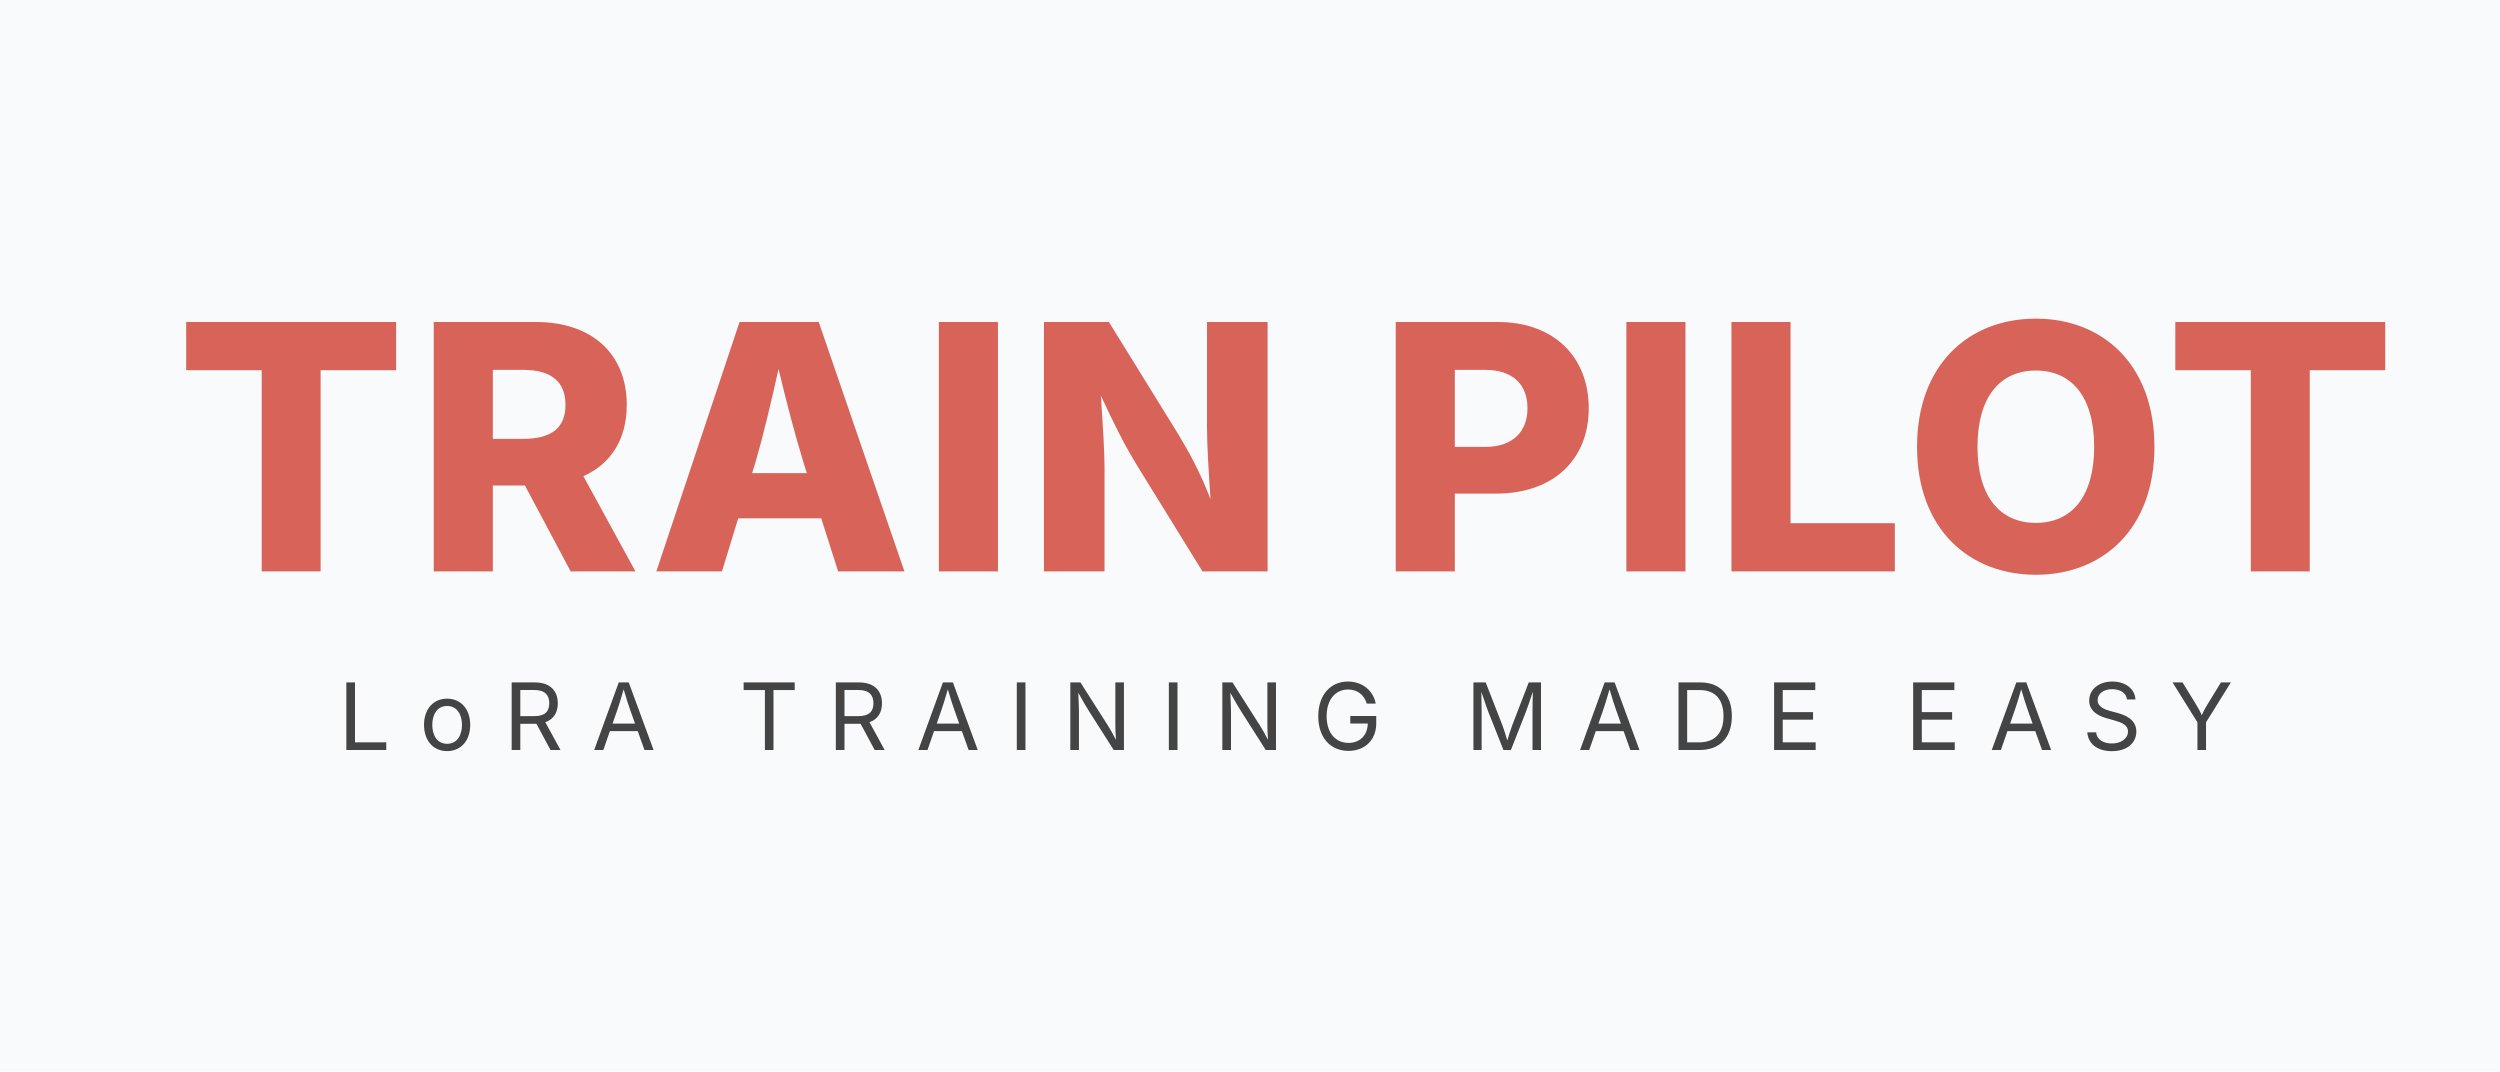
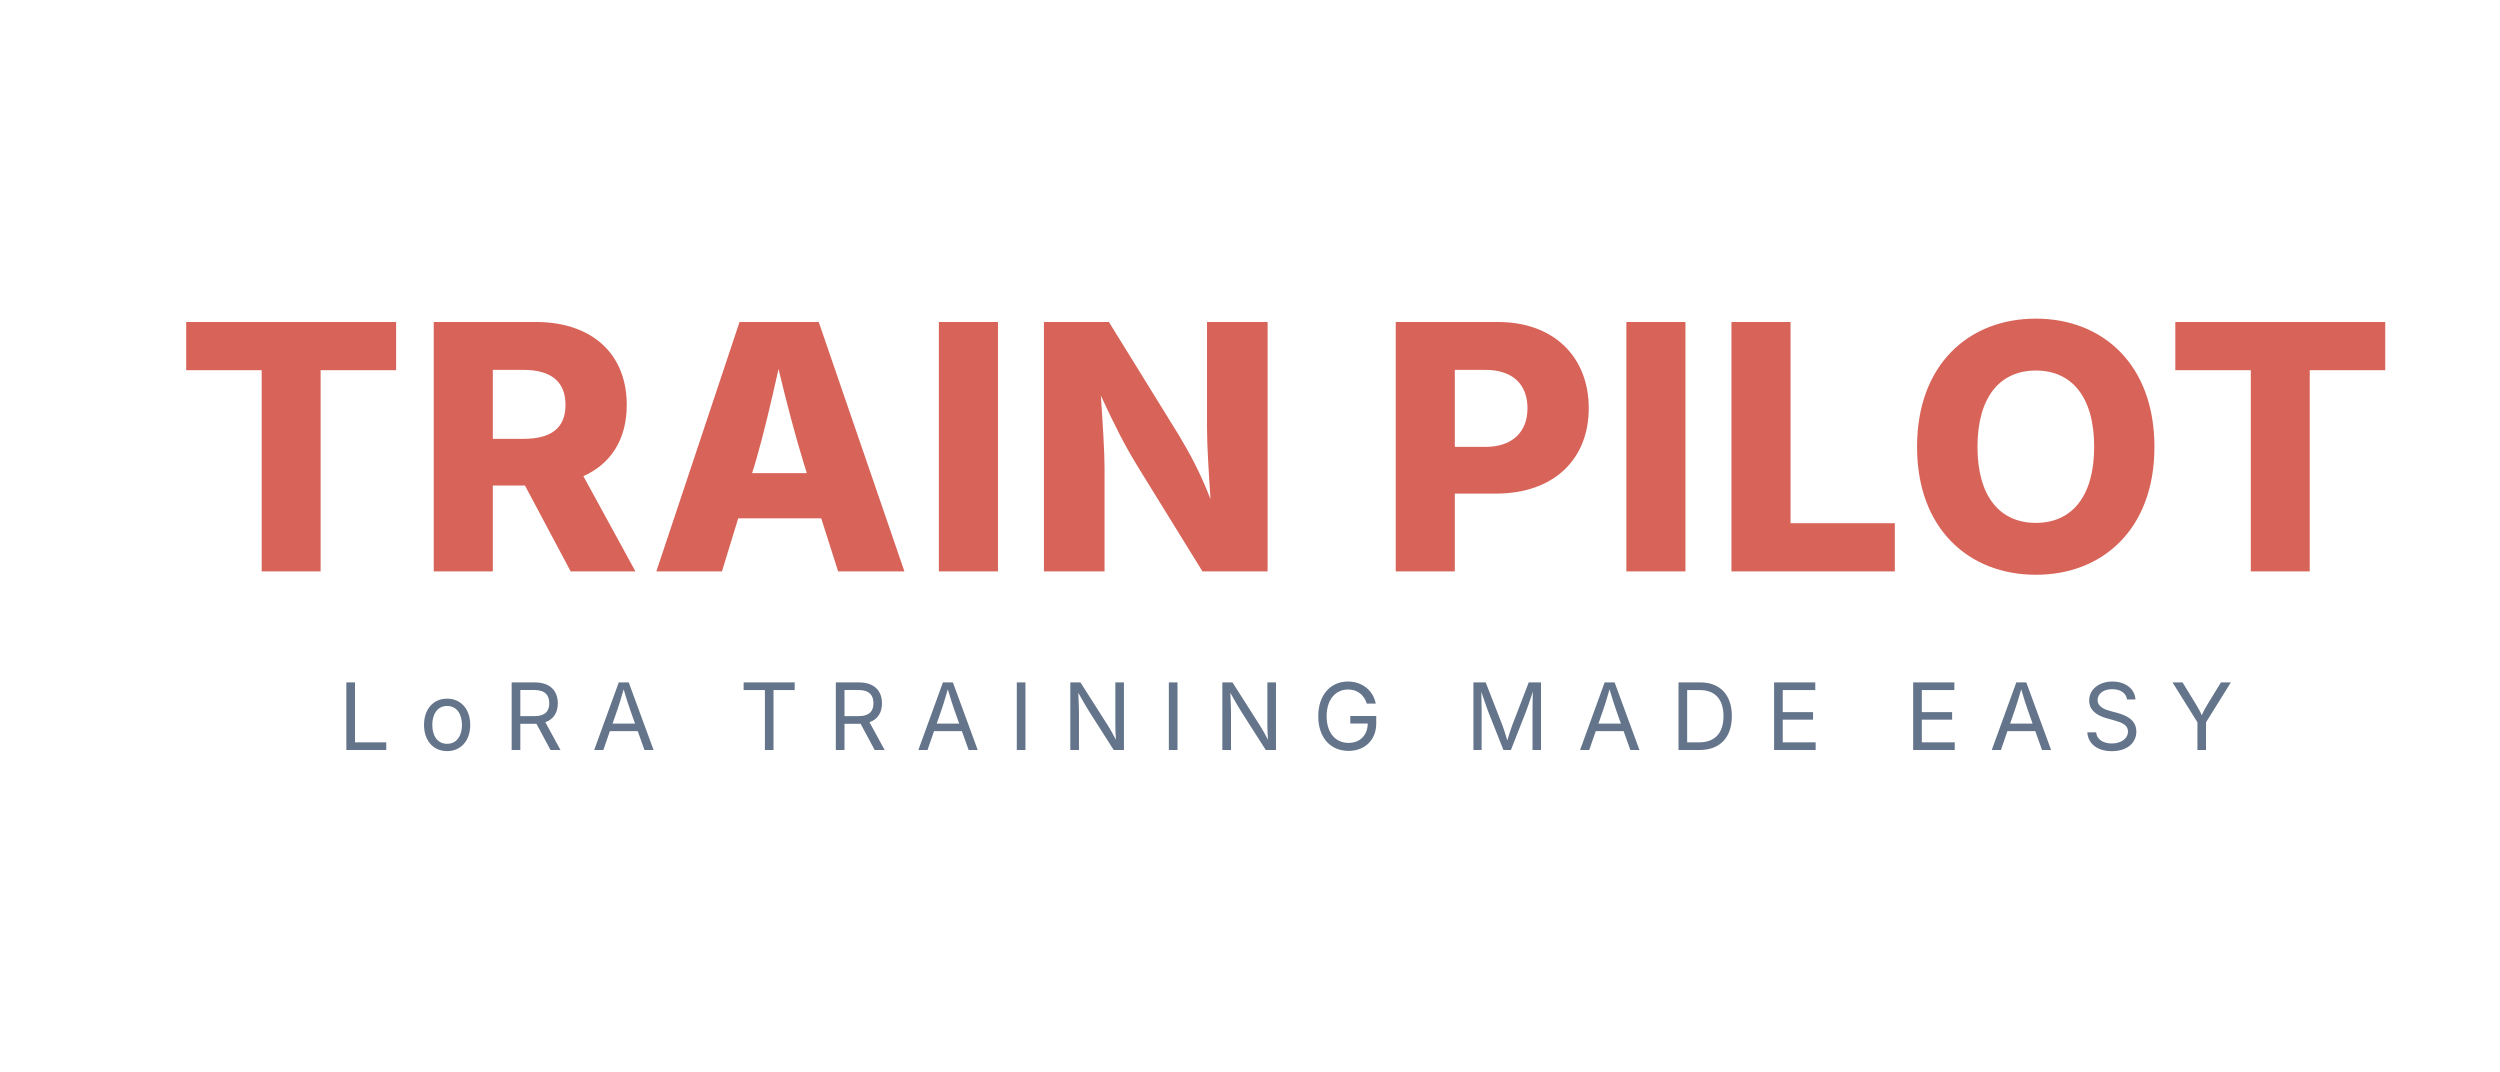
<svg xmlns="http://www.w3.org/2000/svg" width="700" height="300" viewBox="0 0 700 300">
-   <rect width="700" height="300" fill="#f8fafc" />
  <text x="360" y="160" text-anchor="middle" font-family="Montserrat, Inter, Arial, sans-serif" font-size="96" font-weight="800" fill="#d86459" letter-spacing="2">TRAIN PILOT</text>
-   <text x="360" y="210" text-anchor="middle" font-family="Montserrat, Inter, Arial, sans-serif" font-size="26" font-weight="400" fill="#444" letter-spacing="8">LoRA TRAINING MADE EASY</text>
+   <text x="360" y="210" text-anchor="middle" font-family="Montserrat, Inter, Arial, sans-serif" font-size="26" font-weight="400" fill="#64748b" letter-spacing="8">LoRA TRAINING MADE EASY</text>
</svg>
